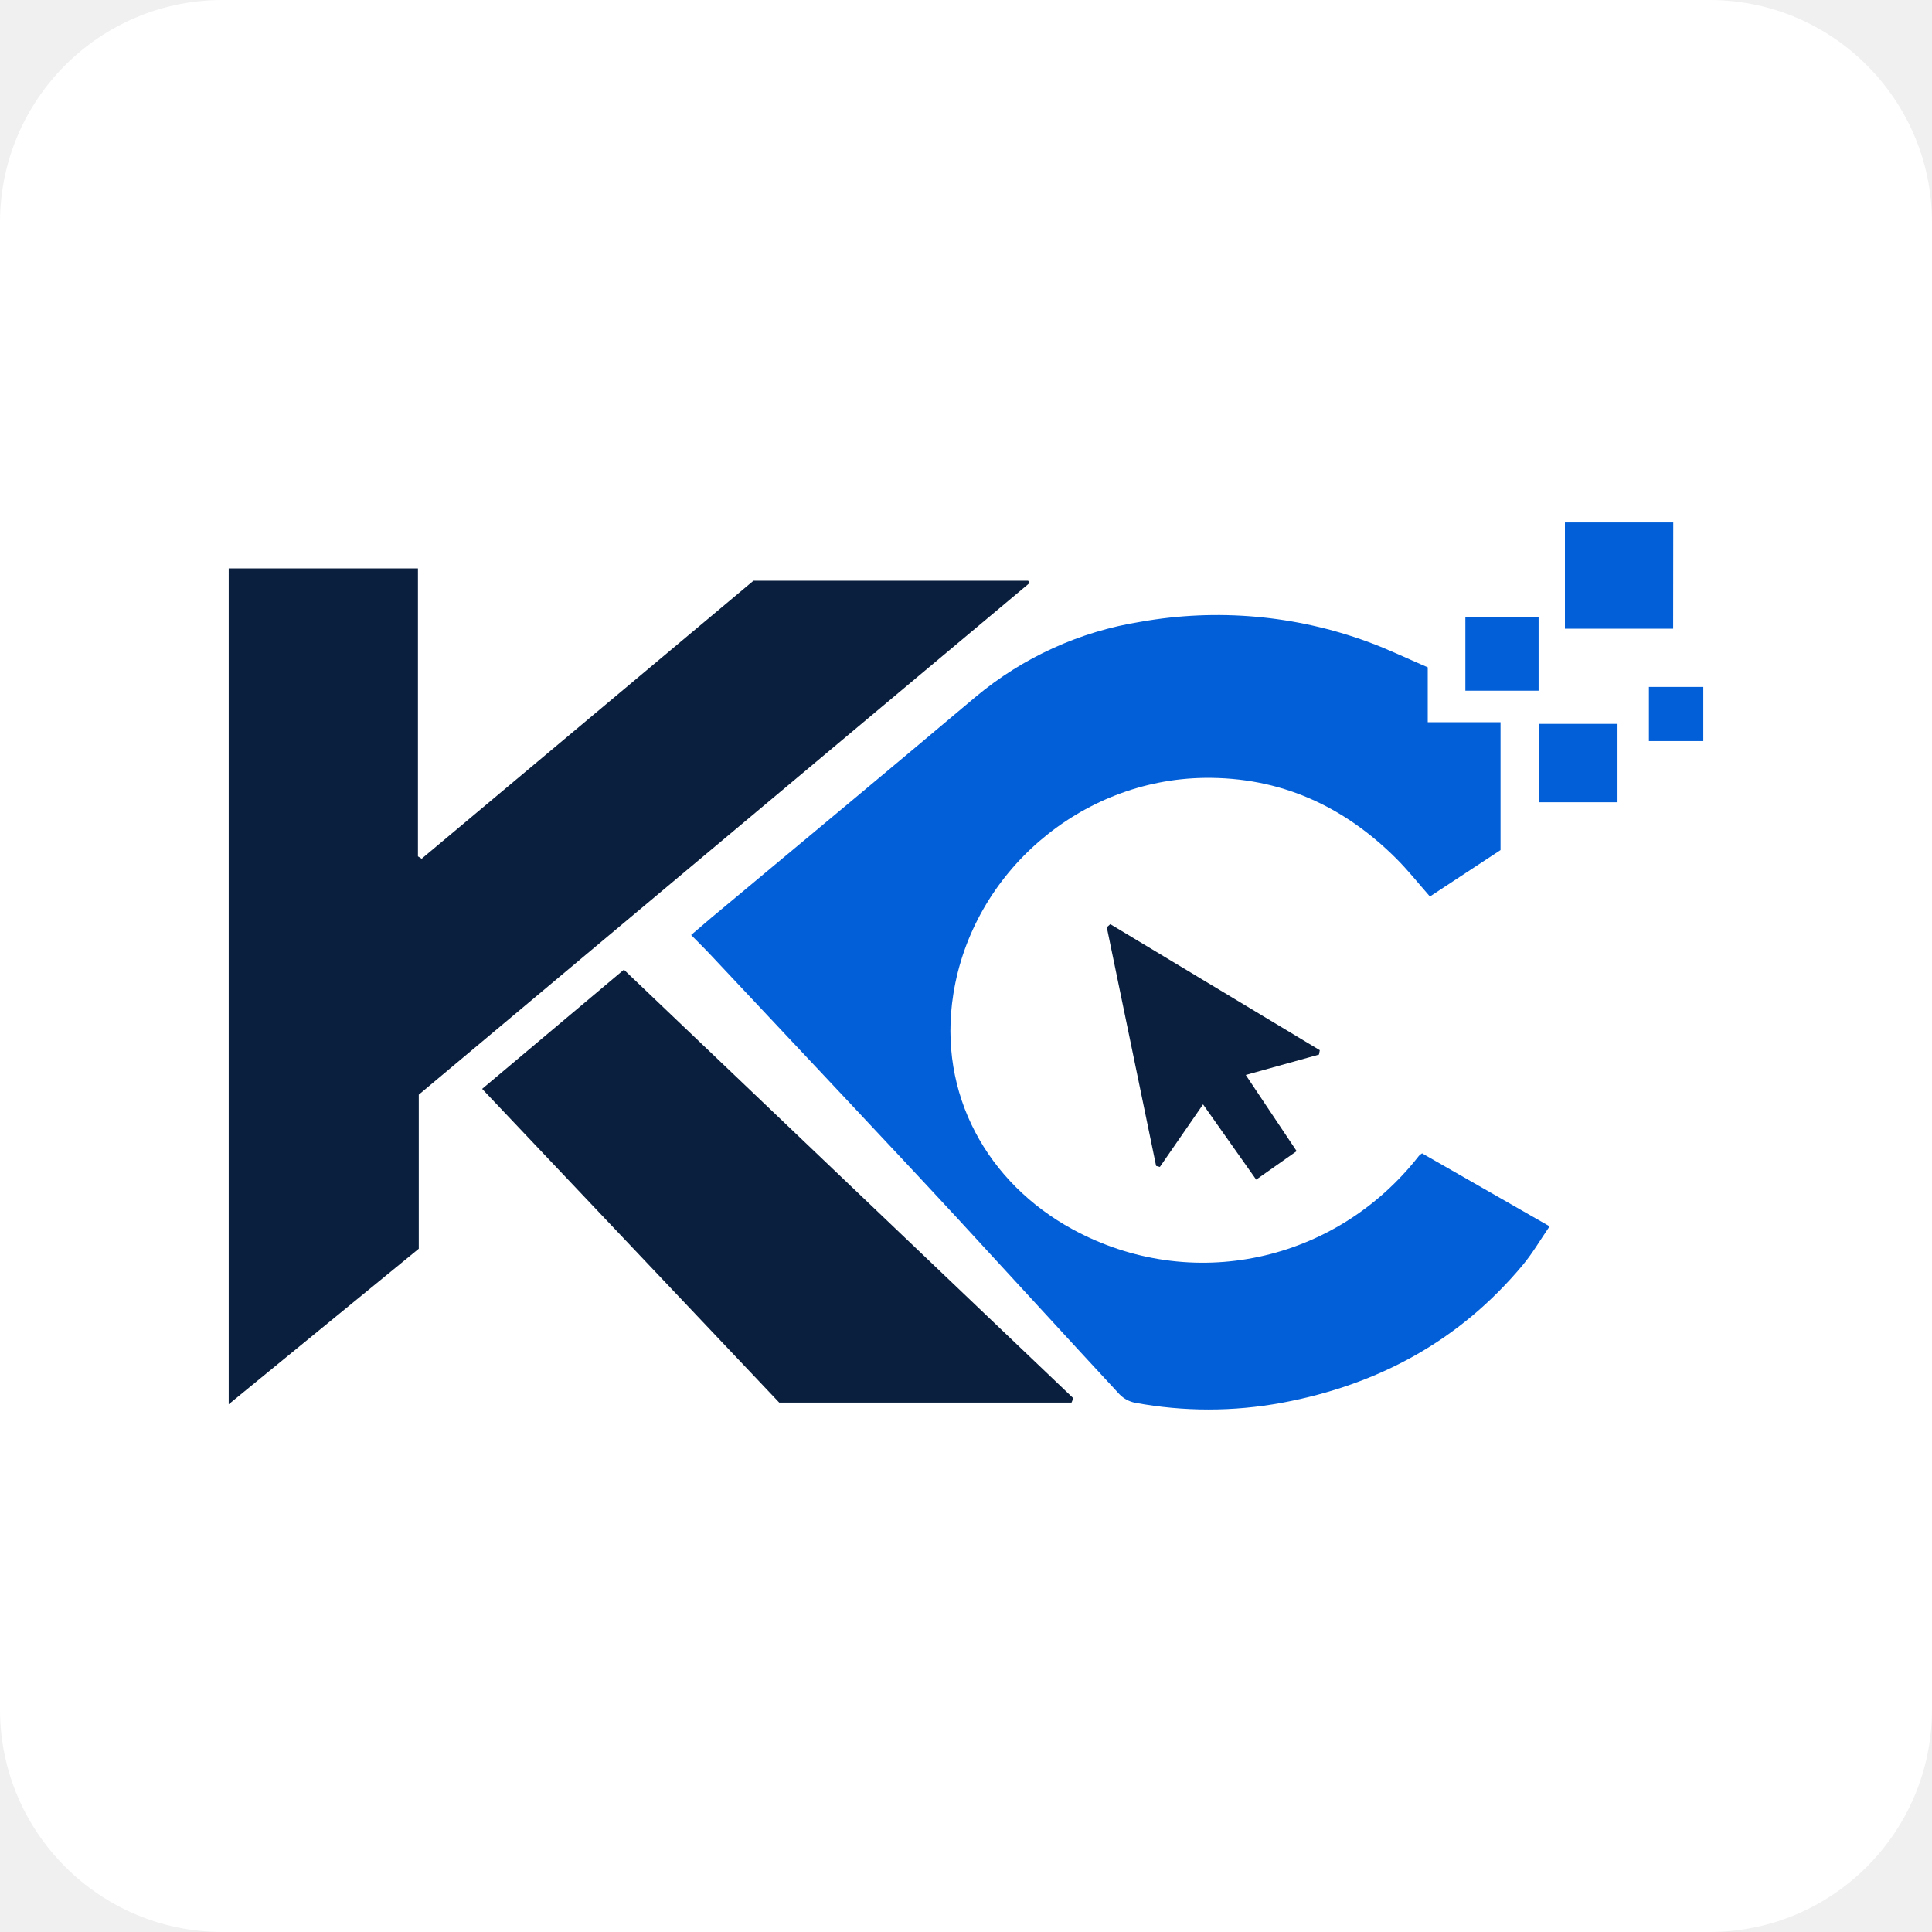
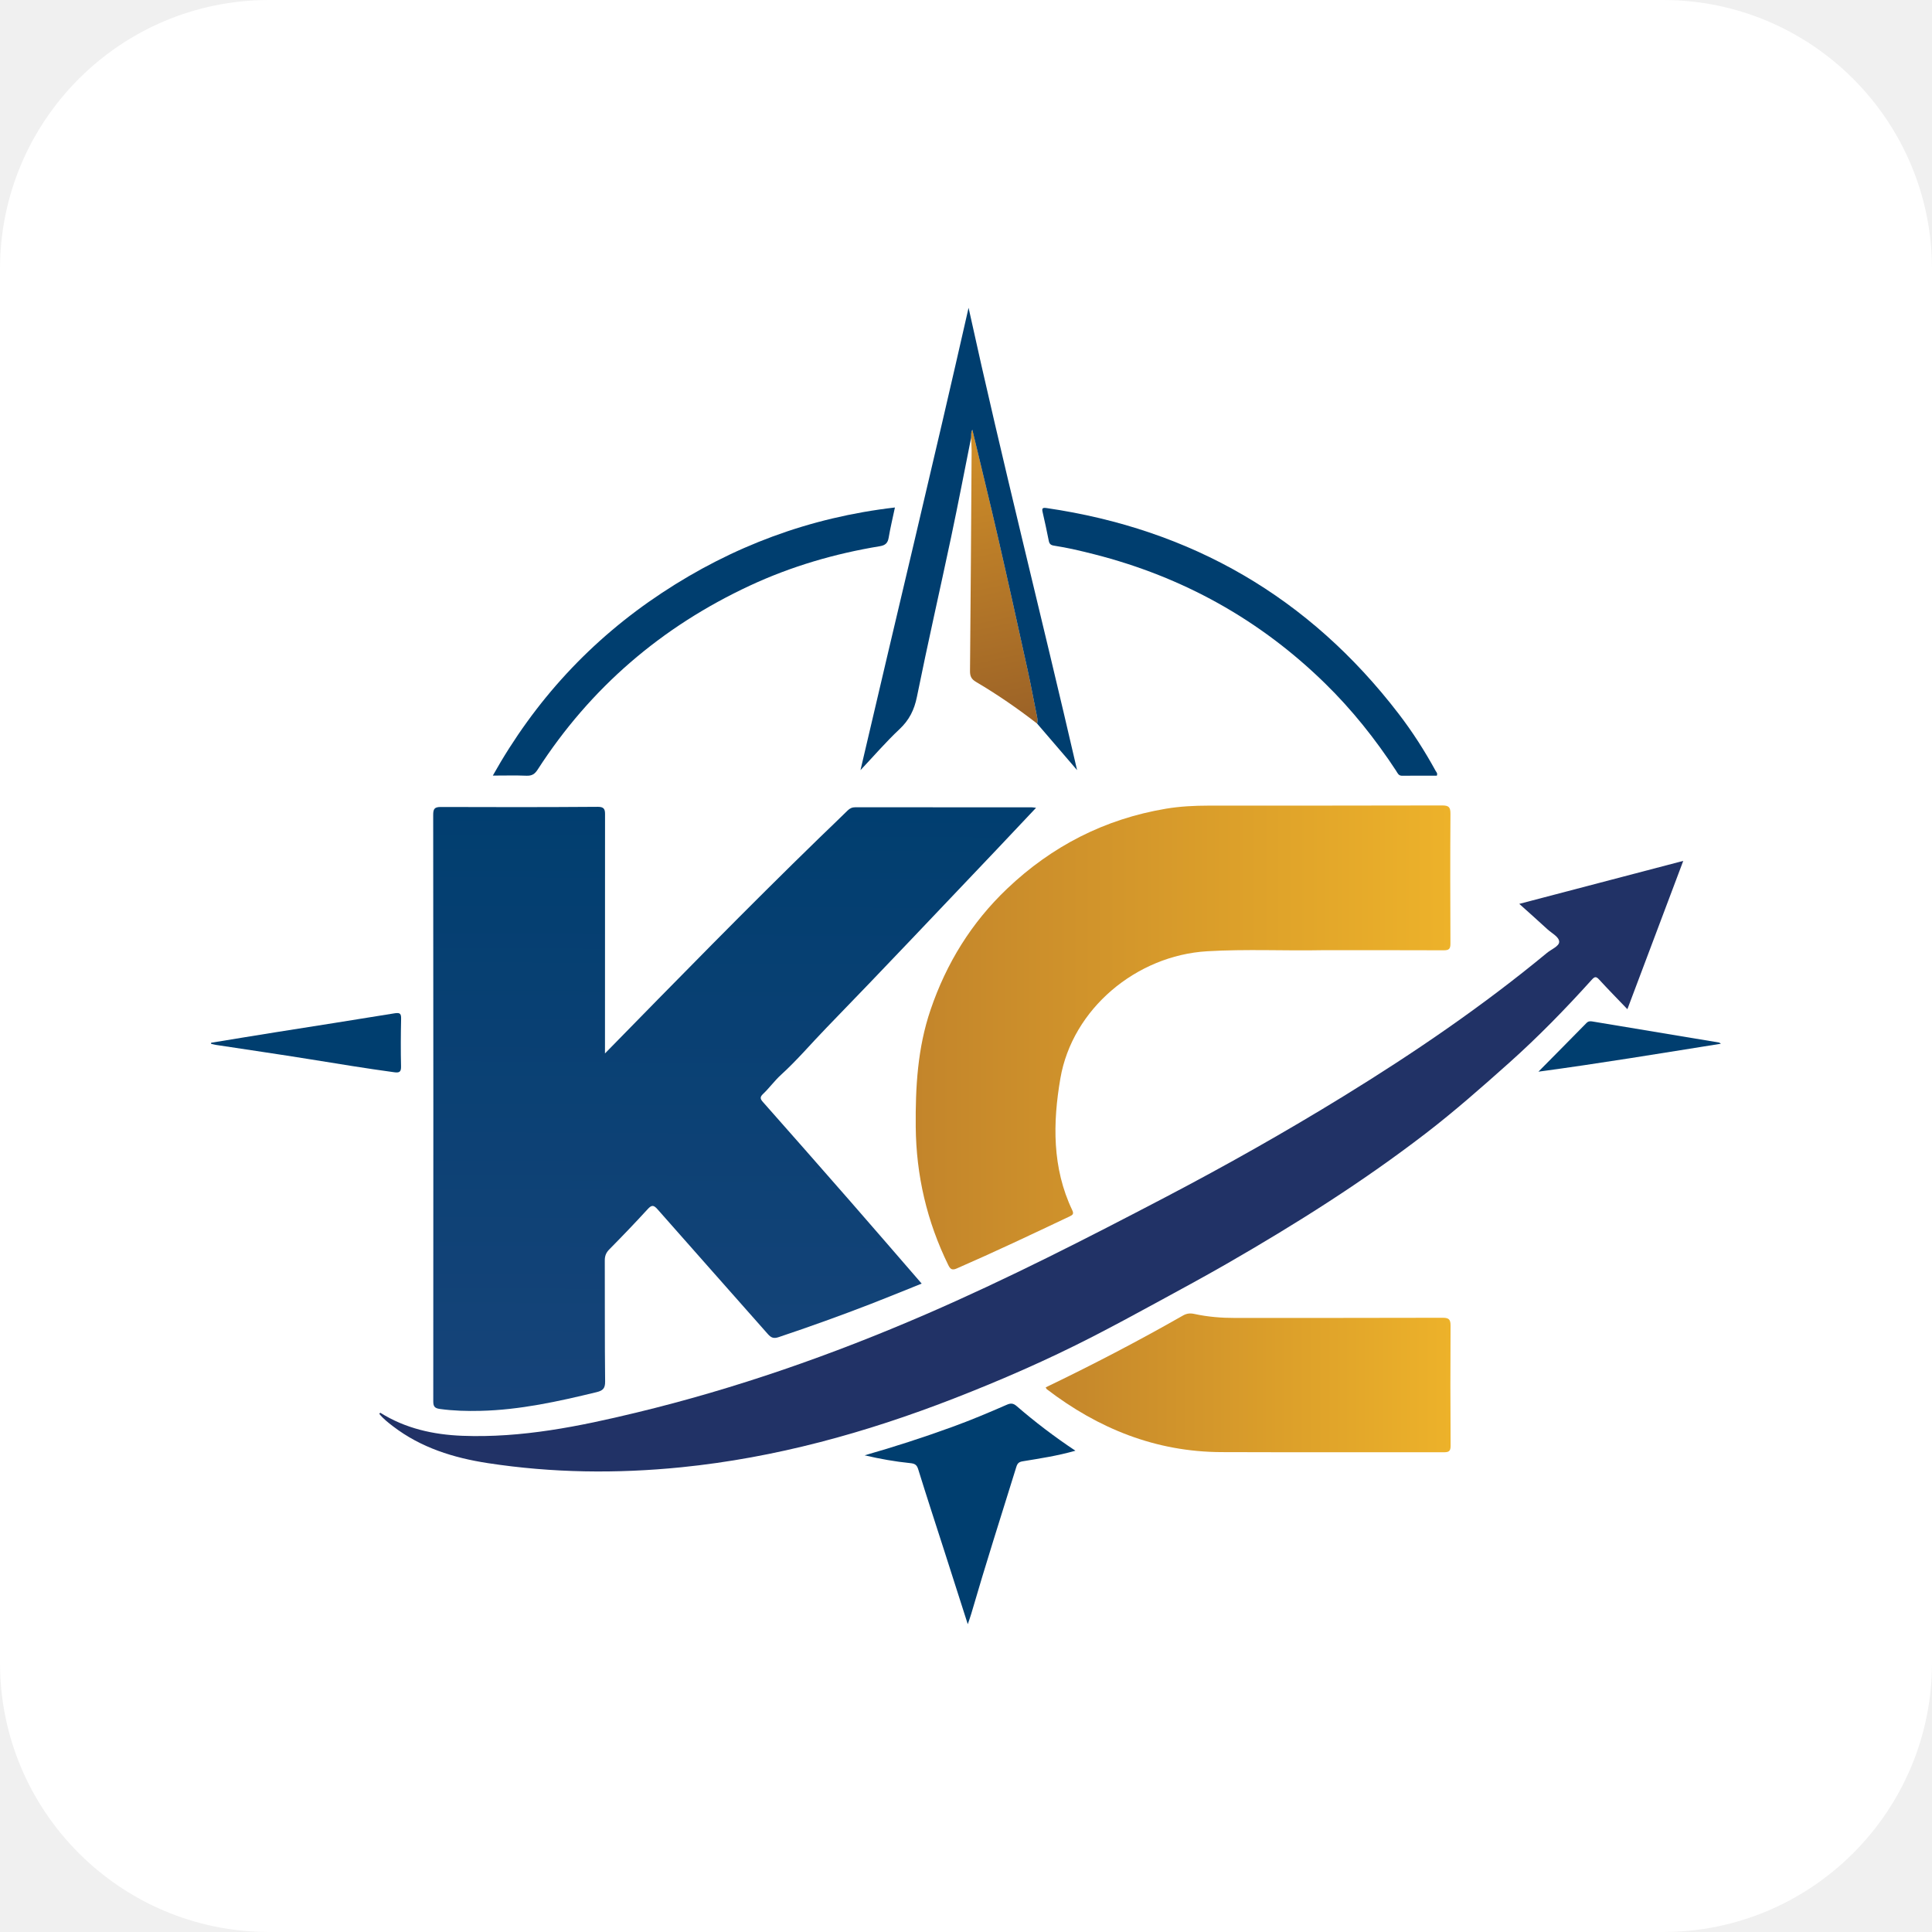
- <svg xmlns="http://www.w3.org/2000/svg" id="Layer_1" data-name="Layer 1" viewBox="0 0 400 400">
-   <defs>
-     <style>.cls-1{fill:#fff;}.cls-2{fill:#091f3d;}.cls-3{fill:#025fd8;}</style>
-   </defs>
-   <rect class="cls-1" width="400" height="400" rx="46.08" />
-   <path class="cls-2" d="M212.86,120.23H156l-68.7,57.56-.77-.49V117.68H47.35V290.74l39.35-32.2v-31.9L213.18,120.69Z" />
-   <path class="cls-2" d="M129.17,200.76,99.82,225.44l61.51,64.95h60.52c.12-.3.24-.6.37-.9Z" />
-   <path class="cls-2" d="M229.88,191.34l43.37,26.09-.17.91-15.16,4.22,10.54,15.77-8.38,5.9-11-15.58-8.94,12.95-.78-.21q-5.12-24.7-10.21-49.41Z" />
-   <path class="cls-3" d="M293.79,239.29c-17.27,22.13-47.22,28.57-71.71,15.23-17.57-9.57-28-27.93-24.7-48.72,4-25.2,26.33-44.41,52-44.75,15.58-.2,28.72,5.76,39.67,16.67,2.41,2.4,4.53,5.08,7,7.89L310.67,176V149.52H295.6V138.16c-4.31-1.85-8.25-3.76-12.34-5.26a90.52,90.52,0,0,0-47.1-4.17A70.61,70.61,0,0,0,202,144.27q-12.54,10.56-25.12,21.06Q162.07,177.68,147.28,190c-1.32,1.11-2.63,2.24-4.19,3.58,1.57,1.6,3,3,4.31,4.41q13.44,14.28,26.85,28.58c7.91,8.44,15.83,16.86,23.68,25.35,11.3,12.24,22.53,24.55,33.86,36.77a6.18,6.18,0,0,0,3.23,1.74,83.56,83.56,0,0,0,30.41,0c19.91-3.72,36.75-12.84,49.81-28.48,2.05-2.46,3.68-5.27,5.59-8.05l-26.4-15.11A3.9,3.9,0,0,0,293.79,239.29Z" />
-   <path class="cls-3" d="M346.43,108.17H324v22h22.41Z" />
-   <path class="cls-3" d="M318.72,166.1h16.17V149.87H318.72Z" />
-   <path class="cls-3" d="M318.55,127.83H303.39V143h15.16Z" />
-   <path class="cls-3" d="M341.39,142.22v11.21h11.26V142.22Z" />
+ <svg xmlns="http://www.w3.org/2000/svg" version="1.1" id="Layer_1" x="0px" y="0px" viewBox="0 0 1080 1080" style="enable-background:new 0 0 1080 1080;" xml:space="preserve">
+   <style type="text/css">
+ 	.st0{fill:#FFFFFF;}
+ 	.st1{fill:url(#SVGID_1_);}
+ 	.st2{fill:#213266;}
+ 	.st3{fill:url(#SVGID_2_);}
+ 	.st4{fill:#003E6F;}
+ 	.st5{fill:url(#SVGID_3_);}
+ 	.st6{fill:url(#SVGID_4_);}
+ </style>
+   <path class="st0" d="M929.57,1080H150.43C67.35,1080,0,1012.65,0,929.57V150.43C0,67.35,67.35,0,150.43,0h779.14  C1012.65,0,1080,67.35,1080,150.43v779.14C1080,1012.65,1012.65,1080,929.57,1080z" />
+   <g>
+     <linearGradient id="SVGID_1_" gradientUnits="userSpaceOnUse" x1="410.762" y1="435.669" x2="408.728" y2="815.925">
+       <stop offset="0" style="stop-color:#003E6F" />
+       <stop offset="1" style="stop-color:#18447A" />
+     </linearGradient>
+     <path class="st1" d="M338.18,588.88c40.1-40.97,79.51-81.3,119.94-120.61c5.22-5.07,10.52-10.06,15.69-15.18   c1.3-1.28,2.6-1.83,4.42-1.83c32.89,0.05,65.78,0.04,98.67,0.05c0.49,0,0.99,0.11,2.26,0.26c-7.64,8.1-14.76,15.7-21.94,23.25   c-31.65,33.25-63.13,66.66-95.11,99.59c-8.54,8.79-16.45,18.18-25.55,26.45c-3.59,3.27-6.47,7.32-10,10.66   c-2.02,1.91-1.49,2.91,0.06,4.66c16.25,18.37,32.45,36.77,48.59,55.24c13.25,15.16,26.39,30.41,40.01,46.12   c-9.71,3.89-18.93,7.69-28.23,11.29c-17.09,6.62-34.34,12.81-51.72,18.64c-2.78,0.93-4.2,0.36-6.02-1.7   c-20.51-23.28-41.17-46.43-61.65-69.73c-2.21-2.52-3.32-2.55-5.56-0.1c-6.99,7.64-14.16,15.11-21.44,22.48   c-1.84,1.86-2.53,3.68-2.52,6.24c0.09,22.53-0.06,45.07,0.19,67.6c0.04,3.94-1.32,5.13-4.84,5.98c-21.37,5.19-42.8,9.92-64.9,10.44   c-7.55,0.18-15.1-0.02-22.61-1.06c-2.64-0.37-3.72-1.15-3.72-4.12c0.07-109.31,0.06-218.62-0.04-327.94c0-3.4,0.72-4.46,4.29-4.45   c29.25,0.13,58.5,0.12,87.76-0.09c3.42-0.02,4.01,1.36,4.01,4.04c-0.01,8.68-0.01,17.36-0.01,26.03   c-0.01,34.71-0.01,69.42-0.02,104.13C338.18,586.16,338.18,587.09,338.18,588.88z" />
+     <path class="st2" d="M212.58,789.73c14.03,8.79,29.62,12.26,45.88,12.89c33.18,1.28,65.36-5.26,97.36-12.99   c55.61-13.43,109.42-32.26,161.84-54.97c45.61-19.75,89.84-42.41,133.87-65.45c33.79-17.69,66.97-36.42,99.45-56.39   c39.59-24.34,77.92-50.49,113.78-80.14c2.45-2.03,6.84-3.73,6.83-6.19c-0.02-2.79-4.16-4.8-6.6-7.05   c-5.01-4.63-10.13-9.15-15.71-14.17c30.62-8.03,60.64-15.9,91.67-24.03c-10.48,27.82-20.67,54.88-31.23,82.91   c-5.63-5.88-10.83-11.15-15.83-16.61c-1.69-1.85-2.5-1.61-4.09,0.15c-14.63,16.22-29.87,31.87-46.17,46.42   c-15.14,13.51-30.36,26.94-46.46,39.33c-35.29,27.16-72.85,50.83-111.4,73.01c-13.17,7.57-26.54,14.78-39.88,22.05   c-11.61,6.33-23.25,12.61-35.01,18.66c-25.35,13.03-51.43,24.41-78,34.74c-49.06,19.06-99.4,33-151.9,38.3   c-36.18,3.65-72.33,3.21-108.32-2.31c-19.13-2.94-37.29-8.59-52.94-20.56c-2.76-2.11-5.52-4.26-7.71-7.01   C212.22,790.13,212.41,789.93,212.58,789.73z" />
+     <linearGradient id="SVGID_2_" gradientUnits="userSpaceOnUse" x1="584.546" y1="773.034" x2="810.891" y2="773.034">
+       <stop offset="1.331947e-07" style="stop-color:#C3852B" />
+       <stop offset="1" style="stop-color:#EDB22A" />
+     </linearGradient>
+     <path class="st3" d="M584.55,775.55c26.18-12.59,51.72-25.89,76.74-40.16c2.08-1.19,3.99-1.41,6.35-0.89   c7.54,1.65,15.2,2.25,22.93,2.24c38.62-0.04,77.24,0.03,115.86-0.1c3.48-0.01,4.46,0.91,4.44,4.4   c-0.14,22.39-0.12,44.78,0.03,67.16c0.02,3.11-1.09,3.63-3.87,3.62c-41.42-0.07-82.84,0.08-124.26-0.08   c-36.65-0.14-68.8-13.11-97.61-35.17C584.96,776.43,584.88,776.13,584.55,775.55z" />
+     <path class="st4" d="M500.27,283.69c-1.25,5.94-2.57,11.36-3.49,16.84c-0.51,3.05-1.86,4.3-4.96,4.81   c-25.21,4.15-49.55,11.26-72.74,22.07c-49.26,22.97-88.98,57.01-118.49,102.75c-1.66,2.57-3.28,3.6-6.31,3.47   c-5.98-0.25-11.97-0.07-18.79-0.07c23.55-42.03,54.89-75.92,94.49-102.1C409.42,305.38,452.58,289.22,500.27,283.69z" />
+     <path class="st4" d="M803.2,433.62c-6.35,0-12.88-0.06-19.4,0.03c-2.03,0.03-2.53-1.49-3.33-2.72   c-11.59-17.75-24.72-34.23-39.92-49.07c-36.46-35.61-79.49-59.42-128.81-72c-7.45-1.9-14.93-3.67-22.53-4.84   c-1.84-0.28-2.6-0.95-2.95-2.75c-1.04-5.35-2.22-10.68-3.43-15.99c-0.46-2.01-0.2-2.62,2.17-2.28   c81.07,11.83,146.83,49.86,196.78,114.92c7.77,10.11,14.63,20.83,20.76,32.02C802.91,431.63,803.74,432.18,803.2,433.62z" />
+     <path class="st4" d="M601.16,810.96c-10.12,2.88-19.79,4.32-29.43,5.91c-2.13,0.35-2.96,1.08-3.6,3.15   c-8.49,27.33-17.21,54.6-25.19,82.09c-0.5,1.72-1.13,3.4-1.95,5.83c-4.51-14.1-8.79-27.48-13.08-40.85   c-4.91-15.28-9.91-30.53-14.66-45.86c-0.79-2.54-2.07-3.09-4.4-3.33c-8.58-0.87-17.05-2.38-25.51-4.37   c16.5-4.7,32.73-9.97,48.79-15.8c10.38-3.77,20.55-8.03,30.66-12.46c2.11-0.92,3.55-0.96,5.51,0.73   C578.55,794.86,589.31,803.08,601.16,810.96z" />
+     <path class="st4" d="M118.02,582.9c12.09-1.97,24.18-3.98,36.28-5.9c22.1-3.52,44.22-6.93,66.3-10.56c3.13-0.51,3.69,0.3,3.62,3.23   c-0.2,8.81-0.24,17.63-0.04,26.44c0.07,3.09-0.89,3.67-3.74,3.29c-15.63-2.12-31.19-4.69-46.77-7.2   c-17.62-2.85-35.29-5.39-52.94-8.09c-0.93-0.14-1.84-0.42-2.76-0.63C118.01,583.28,118.01,583.09,118.02,582.9z" />
+     <path class="st4" d="M962,583.45c-34.09,5.42-67.74,11.02-102.01,15.62c9.21-9.32,18.05-18.22,26.82-27.17   c1.04-1.06,2.04-1.12,3.37-0.89c23.59,3.94,47.18,7.84,70.77,11.77C961.17,582.81,961.36,583.03,962,583.45z" />
+     <linearGradient id="SVGID_3_" gradientUnits="userSpaceOnUse" x1="511.876" y1="579.93" x2="810.797" y2="579.93">
+       <stop offset="1.331947e-07" style="stop-color:#C3852B" />
+       <stop offset="1" style="stop-color:#EDB22A" />
+     </linearGradient>
+     <path class="st5" d="M738.74,531.17c-20.01,0.41-41.99-0.71-63.94,0.59c-39.62,2.35-75.38,32.25-82.05,71.11   c-4.24,24.68-4.66,49.96,6.66,73.66c0.97,2.02,0.24,2.63-1.38,3.4c-20.97,9.95-41.94,19.88-63.22,29.16   c-2.56,1.12-3.57,0.42-4.72-1.93c-11.94-24.38-17.94-50.07-18.19-77.25c-0.2-22.21,1.04-44.11,8.27-65.38   c8.85-26.05,22.88-48.78,42.82-67.75c25.06-23.84,54.59-38.96,88.79-44.71c7.88-1.32,15.86-1.71,23.83-1.72   c43.52-0.04,87.03,0.04,130.55-0.1c3.73-0.01,4.67,0.97,4.65,4.63c-0.16,24.21-0.13,48.41-0.01,72.62c0.02,3.01-0.9,3.73-3.78,3.72   C784.91,531.12,762.8,531.17,738.74,531.17z" />
+     <linearGradient id="SVGID_4_" gradientUnits="userSpaceOnUse" x1="528.844" y1="235.173" x2="564.768" y2="405.983">
+       <stop offset="0" style="stop-color:#D49229" />
+       <stop offset="1" style="stop-color:#9B6227" />
+     </linearGradient>
+     <path class="st6" d="M542.84,244.79c0.19-1.46-0.23-3.01,0.72-4.55c4.84,20.24,9.77,40.27,14.39,60.38   c5.65,24.61,11.09,49.26,16.51,73.92c1.92,8.71,3.5,17.5,5.29,26.24c0.26,1.27,0.34,2.48,0.03,3.73   c-10.93-8.49-22.32-16.33-34.24-23.36c-2.5-1.47-3.32-3.14-3.3-6.01c0.38-41.08,0.64-82.17,0.9-123.25   C543.14,249.53,542.94,247.16,542.84,244.79z" />
+     <path class="st4" d="M542.84,244.79c-3.7,18.47-7.24,36.98-11.14,55.41c-6.31,29.79-13.1,59.47-19.13,89.31   c-1.48,7.34-4.31,13-9.75,18.11c-7.51,7.05-14.26,14.9-21.81,22.91c20.21-86.7,40.97-172.59,60.43-258.47   c18.85,86.03,40.61,171.54,60.66,258.45c-7.84-9.14-15.09-17.58-22.34-26.02c0.31-1.24,0.23-2.46-0.03-3.73   c-1.79-8.74-3.37-17.53-5.29-26.24c-5.42-24.66-10.86-49.31-16.51-73.92c-4.62-20.11-9.55-40.14-14.39-60.38   C542.61,241.78,543.03,243.33,542.84,244.79z" />
+   </g>
</svg>
